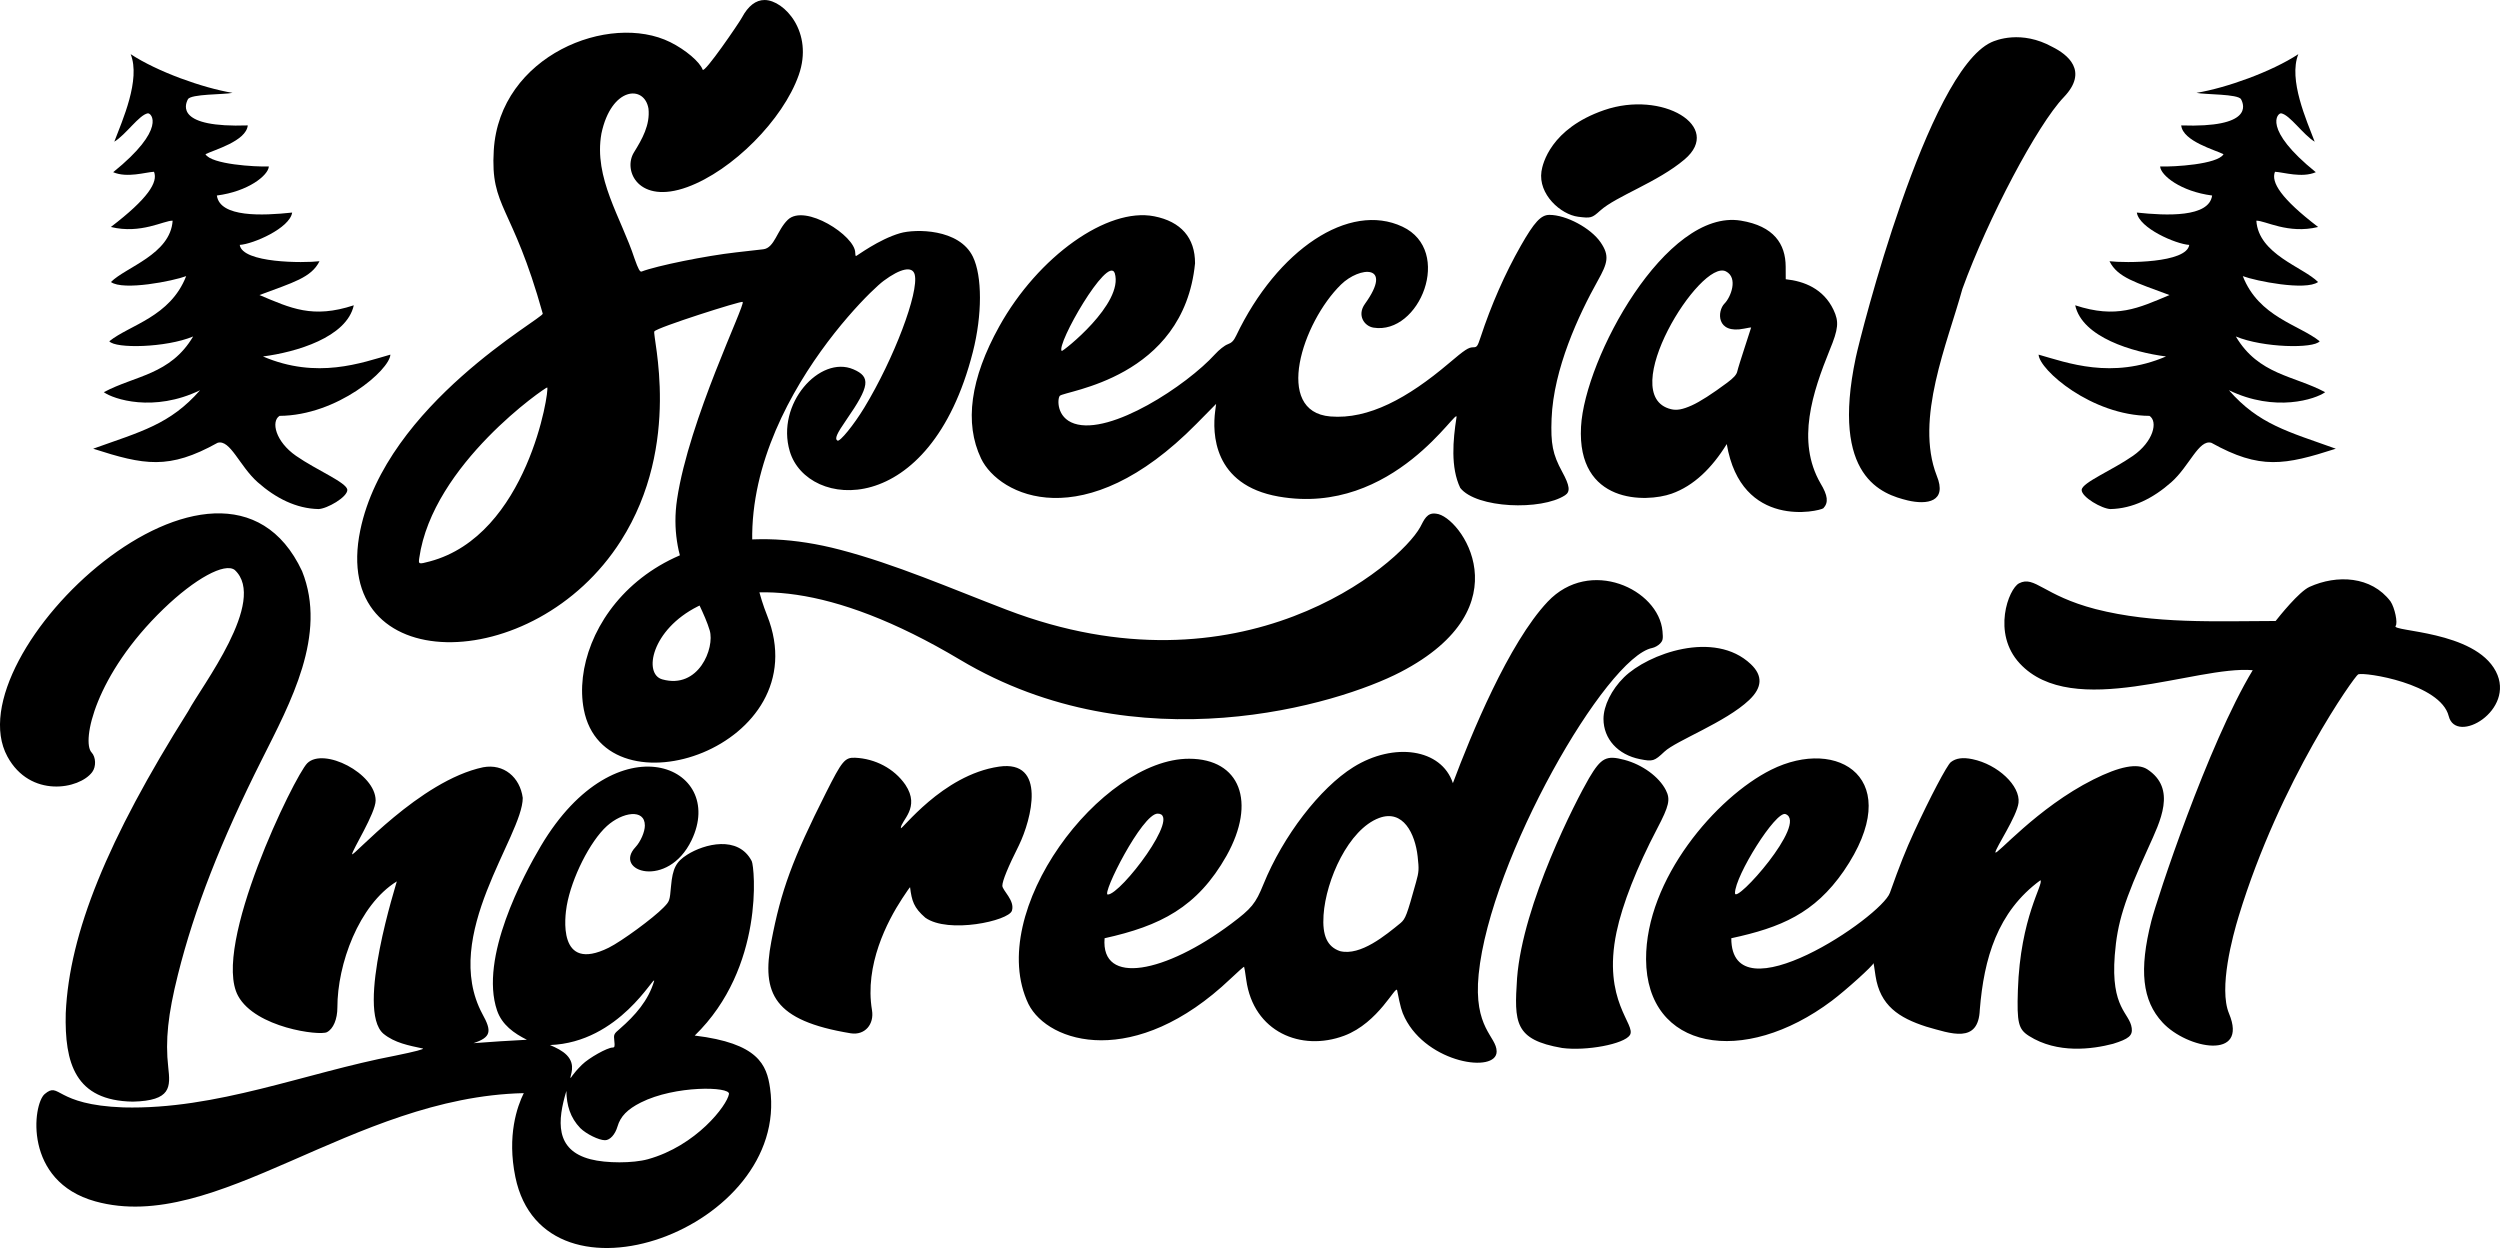
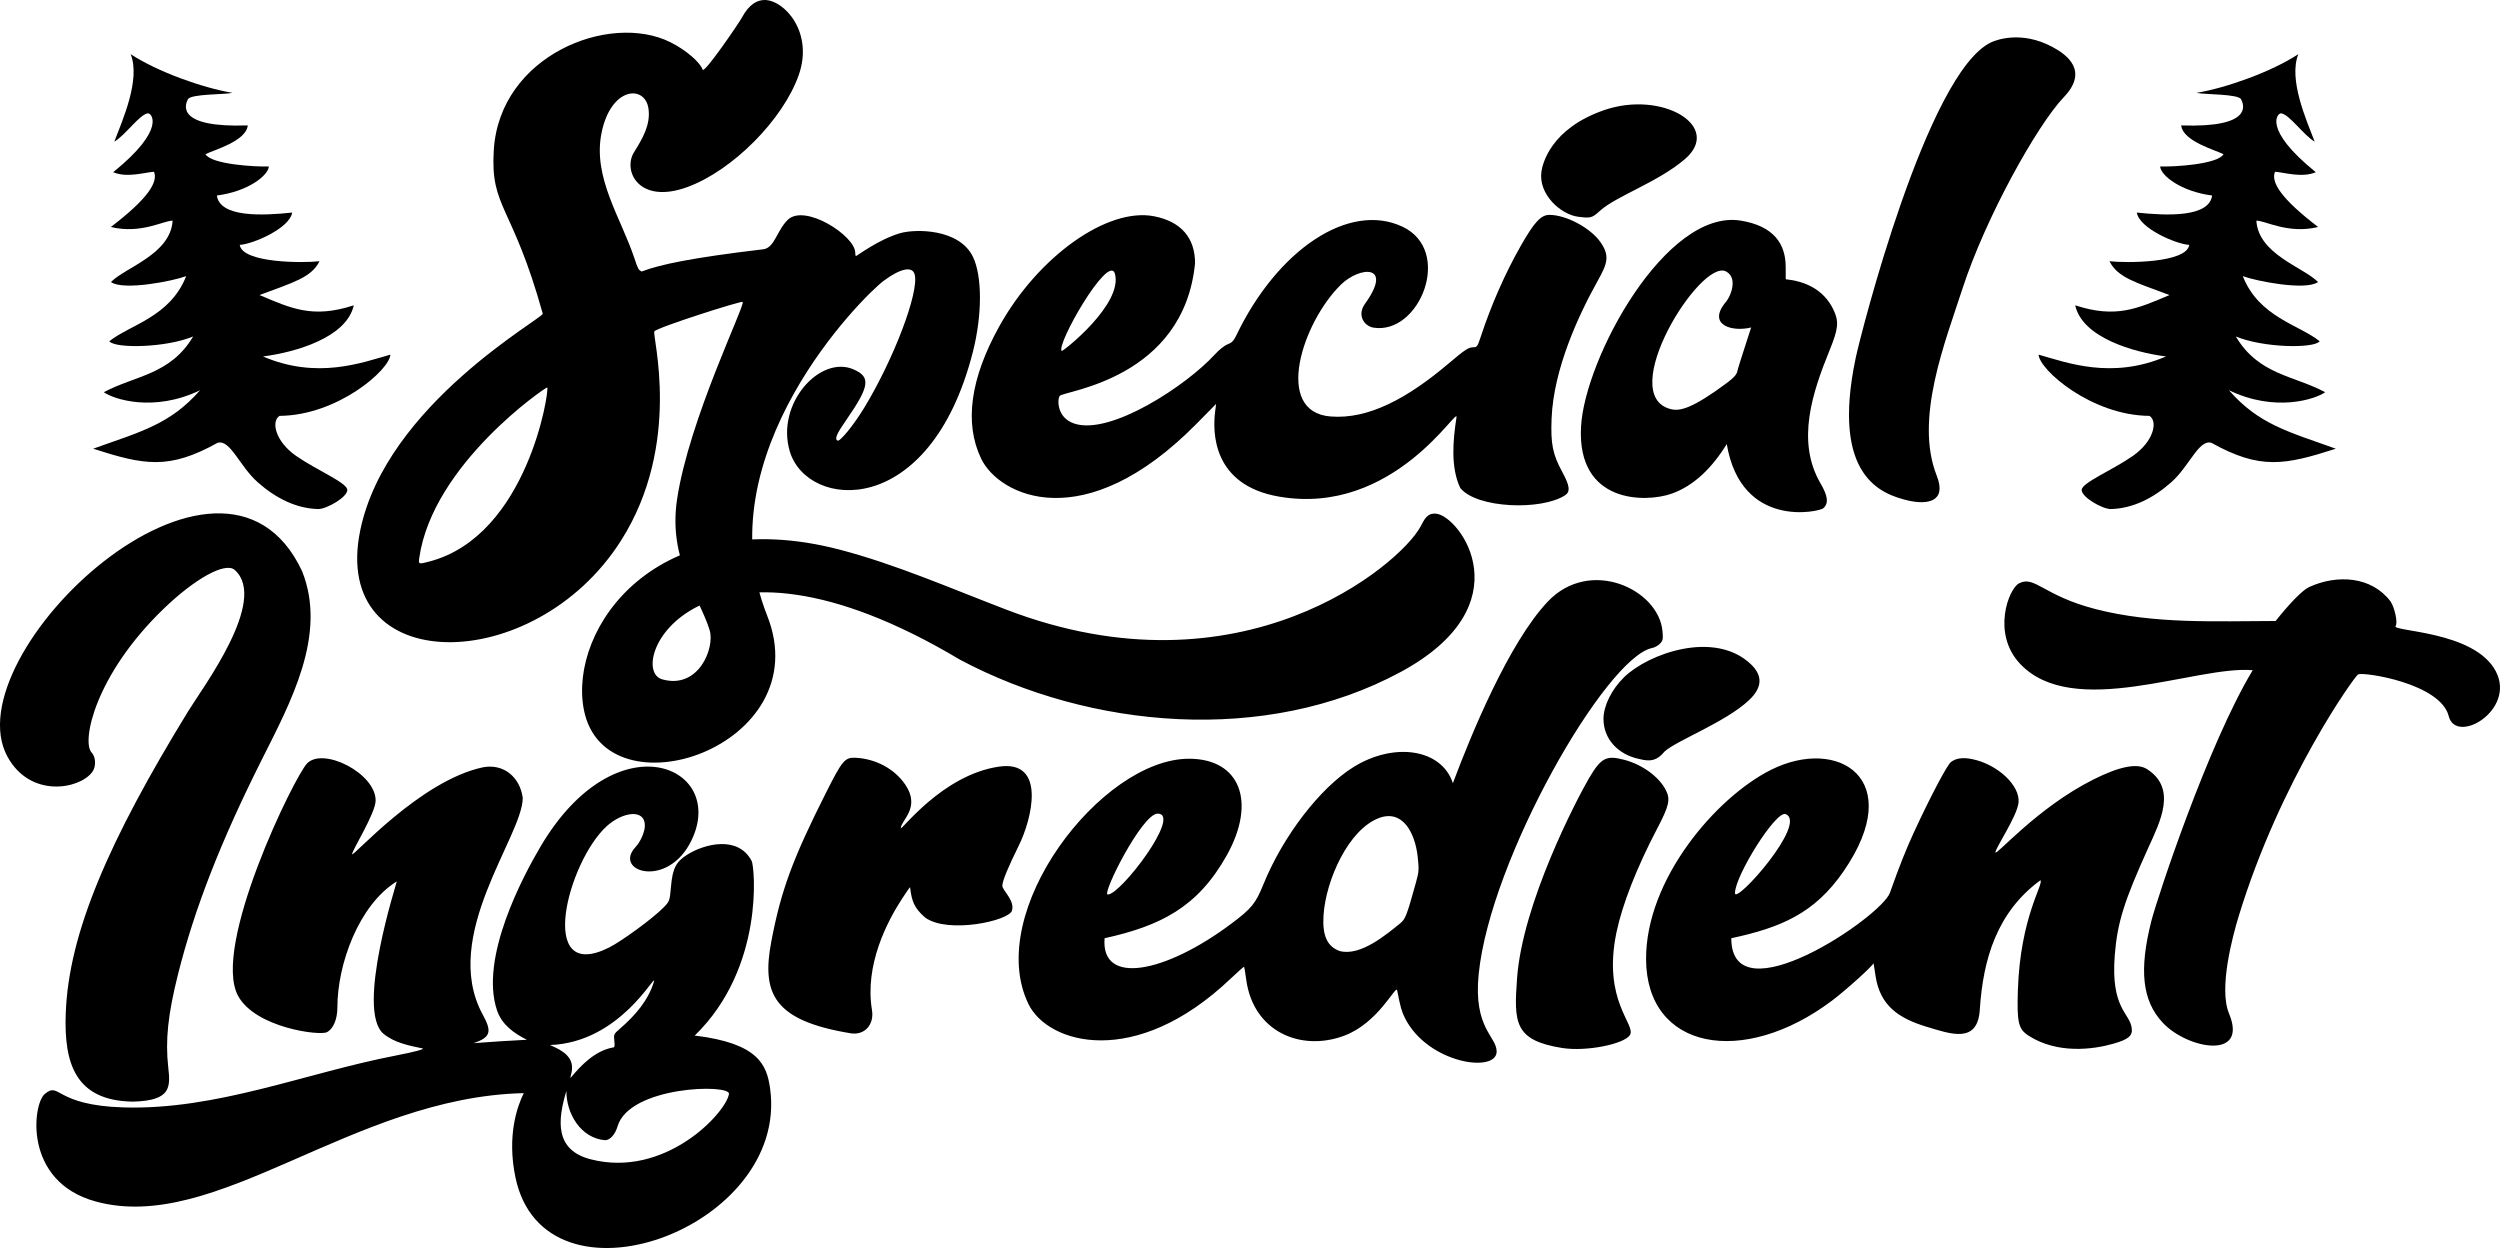
<svg xmlns="http://www.w3.org/2000/svg" width="449.62mm" height="224.455mm" viewBox="0 0 449.62 224.455" version="1.1" id="svg1" xml:space="preserve">
-   <defs id="defs1">
-     <rect x="69.609" y="168.223" width="868.185" height="444.727" id="rect10" />
-   </defs>
+   <defs id="defs1" />
  <g id="layer1" transform="translate(141.4245,24.76123)" style="paint-order:stroke fill markers;stroke-dasharray:none;stroke-width:0;stroke:orangered;fill:currentColor;display:inline;">
    <path style="display:inline;" d="M 245.149,56.911 C 234.746,56.848 225.346,48.645 225.211,45.897 c 5.119,1.449 13.165,4.508 22.919,0.331 -5.954,-0.767 -15.074,-3.434 -16.333,-9.202 7.415,2.439 11.323,0.522 16.96,-1.843 -6.066,-2.274 -9.322,-3.128 -10.795,-6.084 2.859,0.341 13.875,0.361 14.345,-2.935 -2.421,-0.149 -9.003,-3.009 -9.428,-5.816 5.334,0.571 13.002,0.904 13.542,-3.067 -5.632,-0.725 -9.245,-3.615 -9.35,-5.22 2.514,0.078 10.325,-0.376 11.402,-2.208 -1.453,-0.749 -7.327,-2.329 -7.609,-5.179 12.787,0.443 11.353,-3.612 10.759,-4.705 -0.527,-0.972 -6.486,-0.82 -8.019,-1.15 5.384,-0.893 13.506,-3.798 18.32,-6.96 -1.825,4.593 1.503,11.937 2.941,15.743 -2.085,-1.262 -4.462,-4.823 -6.016,-5.1 -0.66,-0.117 -3.454,2.775 6.22,10.587 -2.511,1.076 -5.783,0.006 -7.342,-0.077 -0.76,1.86 1.073,4.824 7.758,9.929 -5.397,1.328 -9.578,-1.191 -11.11,-1.132 0.395,6.066 8.439,8.346 11.099,11.031 -2.227,1.609 -11.212,-0.182 -13.534,-1.061 2.873,7.361 10.141,8.749 13.825,11.714 -1.064,1.348 -10.186,1.179 -15.078,-0.86 4.089,6.912 10.466,7.018 16.067,10.021 -1.711,1.243 -8.969,3.684 -17.314,-0.356 5.389,6.154 10.619,7.432 19.228,10.521 -9.197,2.956 -13.609,3.815 -22.371,-1.059 -2.269,-0.684 -3.952,4.195 -7.217,7.086 -3.265,2.891 -6.95,4.74 -10.927,4.826 -1.52,-0.032 -5.242,-2.152 -5.198,-3.467 0.139,-1.329 5.521,-3.519 9.231,-6.105 3.71,-2.585 4.526,-6.199 2.963,-7.19 z m -336.299,0 c 10.403,-0.063 19.803,-8.267 19.938,-11.015 -5.119,1.449 -13.165,4.508 -22.919,0.331 5.954,-0.767 15.074,-3.434 16.333,-9.202 -7.415,2.439 -11.323,0.522 -16.96,-1.843 6.066,-2.274 9.322,-3.128 10.795,-6.084 -2.859,0.341 -13.875,0.361 -14.345,-2.935 2.421,-0.149 9.003,-3.009 9.428,-5.816 -5.334,0.571 -13.002,0.904 -13.542,-3.067 5.632,-0.725 9.245,-3.615 9.35,-5.22 -2.514,0.078 -10.325,-0.376 -11.402,-2.208 1.453,-0.749 7.327,-2.329 7.609,-5.179 -12.787,0.443 -11.353,-3.612 -10.759,-4.705 0.527,-0.972 6.486,-0.82 8.019,-1.15 -5.384,-0.893 -13.506,-3.798 -18.32,-6.96 1.825,4.593 -1.503,11.937 -2.941,15.743 2.085,-1.262 4.462,-4.823 6.016,-5.1 0.66,-0.117 3.454,2.775 -6.22,10.587 2.511,1.076 5.783,0.006 7.342,-0.077 0.76,1.86 -1.073,4.824 -7.758,9.929 5.397,1.328 9.578,-1.191 11.11,-1.132 -0.395,6.066 -8.439,8.346 -11.099,11.031 2.227,1.609 11.212,-0.182 13.534,-1.061 -2.873,7.361 -10.141,8.749 -13.825,11.714 1.064,1.348 10.186,1.179 15.078,-0.86 -4.089,6.912 -10.466,7.018 -16.067,10.021 1.711,1.243 8.969,3.684 17.314,-0.356 -5.389,6.154 -10.619,7.432 -19.228,10.521 9.197,2.956 13.609,3.815 22.371,-1.059 2.269,-0.684 3.952,4.195 7.217,7.086 3.265,2.891 6.95,4.74 10.927,4.826 1.52,-0.032 5.242,-2.152 5.198,-3.467 -0.139,-1.329 -5.521,-3.519 -9.231,-6.105 -3.71,-2.585 -4.526,-6.199 -2.963,-7.19 z" id="path51" transform="translate(0,-6.879167)" />
-     <path id="path22" style="display:inline;" d="m -43.008,44.918 c 0.431,0.431 -3.496,26.599 -21.131,31.293 -2.006,0.534 -2.043,0.522 -1.882,-0.615 2.388,-16.882 22.865,-30.827 23.013,-30.678 z M 169.13,55.101 c -2.658,4.307 -5.92,7.516 -9.924,8.928 -4.595,1.621 -17.04,1.871 -16.286,-12.047 0.666,-12.293 15.275,-39.269 28.747,-37.062 5.942,0.974 8.039,4.204 8.059,8.255 l 0.011,2.285 c 3.313,0.346 6.784,1.71 8.585,5.488 1.021,2.142 0.898,3.429 -0.694,7.276 -3.036,7.535 -6.025,16.32 -1.65,23.922 1.336,2.213 1.483,3.48 0.521,4.504 -0.722,0.538 -14.769,3.874 -17.368,-11.549 z m -6.283,-6.955 c 1.445,-0.648 3.648,-2.06 6.354,-4.074 1.163,-0.865 1.688,-1.448 1.814,-2.012 0.248,-1.109 2.503,-7.838 2.503,-7.927 0,-0.028 -0.569,0.066 -1.265,0.208 -5.054,1.035 -4.87,-3.171 -3.516,-4.525 1.107,-1.107 2.492,-4.606 0.25,-5.765 -4.574,-2.365 -19.971,22.311 -9.888,24.777 1.042,0.255 2.078,0.066 3.749,-0.682 z M 121.197,62.987 C 119.434,59.305 119.894,54.334 120.519,50.332 121.033,47.728 109.35,68.183 88.552,64.545 76.681,62.469 76.623,53.059 77.12,49.204 l 0.171,-1.323 -3.546,3.595 c -20.206,20.485 -35.504,12.955 -38.723,6.23 -3.046,-6.363 -1.942,-14.389 3.267,-23.765 6.996,-12.593 19.465,-21.456 27.862,-19.804 4.826,0.949 7.362,3.867 7.351,8.459 -2.059,20.792 -23.486,22.916 -24.324,23.833 -0.432,0.472 -0.654,3.9 2.606,4.989 6.517,2.178 20.238,-6.89 25.294,-12.451 0.747,-0.822 1.74,-1.606 2.282,-1.802 0.735,-0.266 1.096,-0.631 1.541,-1.562 7.393,-15.46 20.301,-24.121 29.906,-19.594 9.19,4.331 3.076,19.492 -5.214,18.156 -1.667,-0.269 -3.002,-2.239 -1.535,-4.277 5.209,-7.236 -0.974,-6.734 -4.307,-3.471 -6.965,6.819 -12.179,22.884 -1.904,23.723 6.864,0.561 13.911,-3.305 21.264,-9.532 2.967,-2.513 3.573,-2.91 4.445,-2.911 0.637,-0.001 0.763,-0.176 1.292,-1.787 1.903,-5.8 4.407,-11.494 7.242,-16.47 2.429,-4.264 3.625,-5.556 5.142,-5.556 3.02,0 7.436,2.365 9.199,4.926 1.677,2.435 1.27,3.748 -0.506,6.927 -3.432,6.145 -7.95,15.836 -8.3,24.792 -0.178,4.54 0.198,6.425 1.904,9.556 1.373,2.519 1.504,3.582 0.519,4.227 -4.25,2.784 -15.949,2.365 -18.85,-1.323 z M 59.058,24.355 c -1.285,-3.348 -10.597,12.946 -9.534,14.009 0.155,0.155 11.22,-8.524 9.534,-14.009 z M 201.659,65.237 c -4.51,-1.109 -13.882,-4.092 -9.331,-25.666 0.88,-4.172 12.851,-51.327 24.35,-56.718 0.833,-0.391 5.421,-2.266 11.019,0.827 2.654,1.321 6.589,4.292 2.045,9.04 -4.74,4.953 -13.617,21.741 -18.24,34.493 -2.667,9.721 -8.586,23.364 -4.616,33.557 1.95,4.743 -1.722,5.292 -5.227,4.468 z M 142.413,14.223 c -3.143,-0.399 -7.226,-4.05 -6.608,-8.168 0.204,-1.362 1.657,-7.679 11.255,-11.005 10.473,-3.628 21.462,2.932 14.493,8.851 -4.866,4.133 -12.306,6.606 -15.206,9.232 -1.458,1.32 -1.664,1.377 -3.934,1.089 z m -31.982,81.9 c 22.587,-11.722 10.794,-28.097 6.456,-28.496 -1.691,-0.283 -2.209,1.145 -2.893,2.423 C 110.249,76.806 81.84,101.071 39.613,84.902 29.441,81.007 19.632,76.719 9.656,74.108 -23.29,65.486 -39.212,88.235 -36.43,102.817 -32.696,122.382 5.946,109.599 -3.46,85.931 -14.904,57.134 13.727,28.552 17.495,25.749 c 3.05,-2.268 5.195,-2.7 5.59,-1.126 0.796,3.172 -3.731,15.127 -9.052,23.905 C 12.141,51.649 9.621,54.748 9.191,54.483 8.657,54.153 9.028,53.291 10.808,50.721 14.993,44.68 15.221,43.022 12.056,41.66 6.041,39.073 -1.924,47.856 0.615,56.405 3.736,66.915 25.818,68.864 33.54,38.547 c 1.698,-6.666 1.703,-13.635 0.013,-17.127 -2.462,-5.086 -10.371,-5.034 -13.1,-4.241 -3.871,1.125 -7.785,4.111 -7.933,4.111 -0.072,0 -0.132,-0.267 -0.132,-0.593 0,-3.045 -9.048,-8.878 -12.12,-5.938 -1.944,1.861 -2.387,5.071 -4.417,5.312 -0.582,0.069 -2.785,0.319 -4.895,0.556 -5.402,0.605 -14.27,2.405 -16.984,3.447 -0.303,0.116 -0.602,-0.427 -1.27,-2.307 -2.399,-7.357 -7.399,-14.52 -5.96,-22.525 1.781,-8.404 7.729,-8.803 8.461,-4.469 0.313,2.938 -1.13,5.475 -2.606,7.86 -2.052,3.313 0.854,9.441 9.594,6.251 8.11,-2.96 17.202,-12.101 20.034,-20.141 2.721,-7.727 -2.621,-13.48 -6.127,-13.503 l -10e-7,-2e-6 c -1.58,-0.01 -2.97,1.058 -4.104,3.185 -0.489,0.917 -6.766,10.125 -7.045,9.345 -0.498,-1.39 -3.077,-3.582 -5.816,-4.943 -10.927,-5.431 -30.725,2.362 -31.754,19.44 -0.63,10.46 3.303,9.64 8.809,29.378 0.224,0.791 -28.136,16.289 -32.819,38.957 -5.488,26.561 31.23,26.489 46.875,1.895 11.119,-17.479 5.575,-36.97 6.015,-37.655 0.449,-0.7 15.658,-5.533 15.885,-5.307 0.515,0.515 -9.641,21.119 -11.799,35.495 -1.651,10.996 4.134,17.744 5.87,23.588 0.934,3.143 -1.982,10.64 -8.535,8.803 -6.91,-1.937 6.074,-31.868 53.576,-3.52 31.911,19.044 68.058,7.99 79.173,2.222 z m -154.58,31.265 c -3.138,5.29 -11.1,20.125 -7.878,29.593 0.888,2.579 3.045,4.101 5.362,5.256 -3.205,0.169 -6.408,0.362 -9.607,0.615 3.185,-1.062 3.341,-2.133 1.597,-5.265 -7.532,-14.104 7.266,-31.967 7.266,-38.85 -0.495,-3.726 -3.426,-6.194 -7.12,-5.509 -11.387,2.395 -23.571,16.351 -23.571,15.635 0,-0.707 4.233,-7.389 4.233,-9.66 0,-4.87 -9.36,-9.632 -12.305,-6.691 -2.251,2.248 -17.278,32.985 -12.427,41.846 3.134,5.725 14.656,7.196 15.973,6.515 1.147,-0.593 1.88,-2.33 1.88,-4.455 -0.01,-7.726 3.829,-18.428 10.687,-22.664 0.053,0.053 -7.444,23.14 -2.396,27.407 2.018,1.649 4.584,2.117 7.054,2.645 0.419,0.092 -1.374,0.561 -4.895,1.282 -16.286,3.111 -32.131,9.749 -48.933,9.316 -12.476,-0.446 -11.383,-4.738 -14.155,-2.405 -2.164,1.821 -3.882,15.714 9.113,19.308 21.725,6.01 46.152,-18.779 77.045,-19.469 -1.182,2.39 -3.04,7.646 -1.512,15.081 5.206,25.328 49.392,9.296 45.806,-15.973 -0.6,-4.226 -2.125,-8.082 -13.547,-9.463 12.602,-12.234 10.767,-30.378 10.251,-31.375 -2.427,-4.694 -8.553,-3.09 -11.601,-1.157 -2.016,1.279 -2.626,2.462 -2.911,5.65 -0.241,2.698 -0.246,2.712 -1.351,3.854 -1.834,1.896 -7.542,6.08 -9.86,7.229 -9.31,4.613 -7.853,-5.78 -7.547,-7.54 0.873,-5.013 4.198,-11.611 7.231,-14.352 2.765,-2.498 6.819,-3.179 6.819,-0.079 0,1.128 -0.77,2.903 -1.679,3.873 -4.122,4.394 5.807,7.613 10.071,-1.219 6.428,-13.316 -13.447,-21.983 -27.092,1.02 z m 20.371,24.277 c -1.044,3.534 -3.434,6.216 -6.152,8.584 -1.102,0.941 -1.142,1.026 -1.011,2.183 0.113,0.998 0.061,1.204 -0.302,1.204 -0.946,0 -4.273,1.865 -5.51,3.089 -1.805,1.786 -2.004,2.484 -2.059,2.374 -0.153,-0.312 1.07,-2.306 -0.677,-4.097 -0.773,-0.792 -1.912,-1.342 -3.025,-1.814 12.516,-0.455 18.862,-12.792 18.736,-11.523 z m 13.459,20.323 c -0.336,2.053 -5.897,9.333 -14.595,11.738 v 5.2e-4 c -2.668,0.737 -7.49,0.74 -10.293,0.006 -6.471,-1.663 -5.951,-6.989 -4.356,-12.292 0.041,2.567 0.682,4.792 2.499,6.682 1.083,1.07 3.348,2.182 4.446,2.182 0.898,0 1.83,-1.023 2.251,-2.472 0.526,-1.808 1.773,-3.09 4.191,-4.308 6.178,-3.111 16.078,-2.886 15.857,-1.537 z M -129.599,157.418 c 0.654,-14.374 7.448,-31.111 22.042,-54.304 2.317,-4.386 14.316,-19.842 8.35,-25.368 -1.803,-1.369 -7.162,1.557 -12.791,6.984 -12.348,11.905 -14.779,23.894 -12.96,25.83 0.789,0.84 0.849,2.546 0.124,3.527 -2.295,3.105 -11.16,4.745 -15.254,-2.778 -9.966,-18.31 38.55,-64.207 52.992,-33.347 4.591,11.453 -2.132,23.692 -7.2,33.815 -7.41,14.73 -12.168,26.916 -15.132,38.761 -1.796,7.176 -2.279,11.787 -1.741,16.617 0.398,3.569 0.591,6.043 -6.348,6.211 -10.409,-0.157 -12.309,-6.922 -12.083,-15.949 z m 240.831,0.874 c -0.575,-1.153 -0.797,-1.947 -1.381,-4.938 -0.215,-1.1 -3.305,5.829 -9.527,8.157 -7.748,2.899 -16.324,-0.676 -17.612,-10.045 -0.17,-1.237 -0.343,-2.295 -0.385,-2.352 -0.042,-0.057 -1.139,0.909 -2.439,2.147 -17.149,16.319 -32.769,11.695 -36.353,4.54 -7.928,-16.613 13.104,-44.14 28.913,-44.105 9.156,0.02 12.142,7.748 6.716,17.451 -5.26,9.306 -11.943,12.619 -21.93,14.832 -0.719,8.623 10.94,6.255 22.754,-2.591 3.698,-2.769 4.397,-3.624 5.817,-7.12 3.523,-8.669 10.164,-17.317 16.176,-21.064 7.265,-4.528 15.836,-3.346 17.893,2.887 3.258,-8.7 10.032,-25.199 17.044,-32.632 7.61,-8.067 19.971,-2.235 20.653,5.295 0.128,1.414 0.074,1.688 -0.439,2.235 -0.322,0.343 -0.955,0.697 -1.408,0.788 -8.301,1.66 -29.134,37.878 -31.212,58.666 -0.977,9.774 3.232,11.165 3.232,13.909 0,3.964 -12.417,2.16 -16.513,-6.059 z m -0.752,-17.059 c 0.877,-0.763 1.114,-1.391 2.764,-7.323 0.528,-1.899 0.553,-2.299 0.292,-4.65 -0.45,-4.058 -2.596,-8.53 -6.943,-6.904 -5.465,2.044 -9.556,11.108 -9.982,17.468 -0.247,3.687 0.665,5.684 2.955,6.471 3.704,0.926 8.263,-2.903 10.913,-5.062 z m -43.706,-19.665 c -2.797,0 -10.1,14.552 -8.969,14.552 2.351,0 13.403,-14.552 8.969,-14.552 z m 72.745,42.149 c -8.618,-1.49 -8.622,-4.582 -8.103,-12.548 1.039,-13.448 10.635,-32.011 12.95,-35.988 2.183,-3.679 3.099,-4.152 6.363,-3.283 3.234,0.861 6.223,3.045 7.444,5.439 0.855,1.677 0.599,2.811 -1.566,6.94 -3.642,6.944 -6.252,13.589 -7.301,18.59 -2.615,12.47 3.619,16.673 2.394,18.543 -1.052,1.606 -7.814,2.886 -12.181,2.307 z m 83.956,-2.171 c -1.899,-1.204 -2.179,-2.362 -1.989,-8.208 0.429,-13.207 4.704,-19.138 4.054,-19.788 -7.769,5.69 -10.159,14.107 -10.903,23.294 -0.239,6.175 -5.178,4.288 -9.634,3.033 -4.94,-1.589 -8.298,-3.798 -9.117,-9.123 -0.195,-1.427 -0.366,-2.452 -0.381,-2.277 -0.035,0.412 -4.944,4.843 -7.465,6.738 -15.927,11.976 -33.346,8.891 -33.422,-7.453 -0.067,-14.401 12.622,-29.151 22.481,-34.077 12.08,-6.036 24.417,1.64 13.062,18.219 -5.269,7.604 -11.272,10.144 -20.215,12.074 -0.003,14.432 26.987,-3.838 28.527,-8.171 1.758,-4.944 2.866,-7.733 4.341,-10.931 2.867,-6.217 5.924,-12.024 6.615,-12.568 0.919,-0.723 2.155,-0.893 3.885,-0.534 4.574,0.95 8.633,4.791 8.289,7.844 -0.273,2.42 -4.138,8.144 -4.158,8.906 -0.022,0.83 7.498,-8.028 17.631,-13.098 4.723,-2.363 7.854,-2.966 9.648,-1.856 5.416,3.503 2.319,9.46 0.259,14.048 -4.385,9.618 -5.614,13.547 -6.071,19.406 -0.751,9.63 2.685,10.349 3.05,13.107 0.18,1.359 -0.521,1.951 -3.357,2.834 -3.703,0.971 -10,1.835 -15.131,-1.419 z m -43.768,-39.893 c -1.75,-0.672 -9.099,11.11 -9.099,14.211 0,2.15 13.207,-12.635 9.099,-14.211 z m 67.796,37.477 c -3.648,-3.94 -4.251,-9.407 -2.012,-18.247 0.974,-3.845 10.118,-31.666 18.232,-45.111 -10.2,-0.888 -32.37,9.077 -41.908,-1.224 -5.032,-5.435 -1.998,-13.427 -0.117,-14.4 2.825,-1.461 4.338,2.181 13.763,4.636 10.561,2.701 21.567,2.159 32.381,2.139 0.646,-0.819 4.199,-5.274 6.085,-6.131 4.953,-2.249 11.125,-1.94 14.571,2.595 0.776,1.151 1.351,3.911 0.923,4.427 -0.855,1.03 14.205,0.824 18.028,8.17 3.639,6.993 -7.159,13.282 -8.477,8.048 -1.476,-5.862 -15.127,-7.959 -16.282,-7.516 -0.572,0.219 -14.043,19.055 -21.499,43.534 -1.077,3.537 -3.621,12.946 -1.73,17.472 3.529,8.448 -7.528,6.394 -11.96,1.608 z m -235.91,1.949 c -13.916,-2.283 -16.076,-7.158 -14.299,-16.513 1.741,-9.166 3.81,-14.796 9.821,-26.728 2.883,-5.723 3.387,-6.407 5.272,-6.32 3.56,0.163 6.986,1.911 9.018,4.855 2.774,4.154 -0.816,6.432 -0.816,7.787 0,0.634 7.421,-9.562 17.662,-11.046 8.613,-1.248 5.837,9.494 3.58,14.143 -1.968,3.921 -2.986,6.403 -2.986,7.281 0,0.834 2.3,2.665 1.721,4.49 -0.579,1.824 -11.44,4.199 -15.578,1.255 -2.074,-1.796 -2.439,-3.034 -2.738,-5.486 -0.046,0 -0.688,0.923 -1.426,2.051 -2.693,4.116 -6.778,11.955 -5.422,20.079 0.419,2.512 -1.267,4.544 -3.809,4.152 z m 141.924,-49.308 c -3.964,-0.786 -6.557,-3.648 -6.557,-7.239 0,-2.344 1.448,-5.278 3.693,-7.485 4.317,-4.243 16.261,-8.565 22.804,-2.358 2.181,2.069 2.08,4.198 -0.306,6.454 -4.238,4.008 -13.136,7.305 -15.227,9.277 -1.834,1.729 -2.096,1.81 -4.408,1.351 z" />
+     <path id="path22" style="display:inline" d="m -43.008,44.918 c 0.431,0.431 -3.496,26.599 -21.131,31.293 -2.006,0.534 -2.043,0.522 -1.882,-0.615 2.388,-16.882 22.865,-30.827 23.013,-30.678 z M 169.13,55.101 c -2.658,4.307 -5.92,7.516 -9.924,8.928 -4.595,1.621 -17.04,1.871 -16.286,-12.047 0.666,-12.293 15.275,-39.269 28.747,-37.062 5.942,0.974 8.039,4.204 8.059,8.255 l 0.011,2.285 c 3.313,0.346 6.784,1.71 8.585,5.488 1.021,2.142 0.875,3.419 -0.694,7.276 -3.06,7.525 -6.062,16.341 -1.65,23.922 1.3,2.234 1.551,3.549 0.521,4.504 -0.66,0.612 -14.769,3.874 -17.368,-11.549 z m 0.071,-11.029 c 1.163,-0.865 1.688,-1.448 1.814,-2.012 0.248,-1.109 2.503,-7.838 2.503,-7.927 -3.294,0.827 -7.796,-0.343 -4.781,-4.316 1.107,-1.107 2.492,-4.606 0.25,-5.765 -4.574,-2.365 -19.971,22.311 -9.888,24.777 1.615,0.395 3.862,-0.112 10.103,-4.757 z M 121.197,62.987 C 119.434,59.305 119.894,54.334 120.519,50.332 121.033,47.728 109.35,68.183 88.552,64.545 76.681,62.469 76.623,53.059 77.12,49.204 l 0.171,-1.323 -3.546,3.595 c -20.206,20.485 -35.504,12.955 -38.723,6.23 -3.046,-6.363 -1.942,-14.389 3.267,-23.765 6.996,-12.593 19.465,-21.456 27.862,-19.804 4.826,0.949 7.362,3.867 7.351,8.459 -2.059,20.792 -23.486,22.916 -24.324,23.833 -0.432,0.472 -0.654,3.9 2.606,4.989 6.517,2.178 20.238,-6.89 25.294,-12.451 0.747,-0.822 1.74,-1.606 2.282,-1.802 0.735,-0.266 1.096,-0.631 1.541,-1.562 7.393,-15.46 20.301,-24.121 29.906,-19.594 9.19,4.331 3.076,19.492 -5.214,18.156 -1.667,-0.269 -3.002,-2.239 -1.535,-4.277 5.209,-7.236 -0.974,-6.734 -4.307,-3.471 -6.965,6.819 -12.179,22.884 -1.904,23.723 6.864,0.561 13.911,-3.305 21.264,-9.532 2.967,-2.513 3.573,-2.91 4.445,-2.911 0.637,-0.001 0.763,-0.176 1.292,-1.787 1.903,-5.8 4.407,-11.494 7.242,-16.47 2.429,-4.264 3.625,-5.556 5.142,-5.556 3.02,0 7.436,2.365 9.199,4.926 1.677,2.435 1.27,3.748 -0.506,6.927 -3.432,6.145 -7.95,15.836 -8.3,24.792 -0.178,4.54 0.198,6.425 1.904,9.556 1.373,2.519 1.504,3.582 0.519,4.227 -4.25,2.784 -15.949,2.365 -18.85,-1.323 z M 59.058,24.355 c -1.285,-3.348 -10.597,12.946 -9.534,14.009 0.155,0.155 11.22,-8.524 9.534,-14.009 z M 201.659,65.237 c -4.51,-1.109 -13.882,-4.092 -9.331,-25.666 0.88,-4.172 12.851,-51.327 24.35,-56.718 0.833,-0.391 5.38,-2.19 11.019,0.827 2.614,1.398 6.589,4.292 2.045,9.04 -4.74,4.953 -14.054,21.591 -18.24,34.493 -3.11,9.588 -8.646,23.387 -4.616,33.557 1.889,4.767 -1.722,5.292 -5.227,4.468 z M 142.413,14.223 c -3.143,-0.399 -7.226,-4.05 -6.608,-8.168 0.204,-1.362 1.657,-7.679 11.255,-11.005 10.473,-3.628 21.462,2.932 14.493,8.851 -4.866,4.133 -12.306,6.606 -15.206,9.232 -1.458,1.32 -1.664,1.377 -3.934,1.089 z m -31.982,81.9 c 22.399,-12.077 10.785,-28.007 6.456,-28.496 -1.704,-0.193 -2.193,1.154 -2.893,2.423 C 110.265,76.815 81.84,101.071 39.613,84.902 29.441,81.007 19.632,76.719 9.656,74.108 -23.29,65.486 -39.212,88.235 -36.43,102.817 -32.696,122.382 5.946,109.599 -3.46,85.931 -14.904,57.134 13.727,28.552 17.495,25.749 c 3.05,-2.268 5.195,-2.7 5.59,-1.126 0.796,3.172 -3.731,15.127 -9.052,23.905 C 12.141,51.649 9.621,54.748 9.191,54.483 8.657,54.153 9.028,53.291 10.808,50.721 14.993,44.68 15.221,43.022 12.056,41.66 6.041,39.073 -1.924,47.856 0.615,56.405 3.736,66.915 25.818,68.864 33.54,38.547 c 1.698,-6.666 1.703,-13.635 0.013,-17.127 -2.462,-5.086 -10.371,-5.034 -13.1,-4.241 -3.871,1.125 -7.785,4.111 -7.933,4.111 -0.072,0 -0.132,-0.267 -0.132,-0.593 0,-3.045 -9.048,-8.878 -12.12,-5.938 -1.944,1.861 -2.387,5.071 -4.417,5.312 -12.97,1.538 -18.614,2.749 -21.879,4.002 -0.583,-0.316 -0.641,-0.414 -1.27,-2.307 -2.438,-7.345 -7.526,-14.544 -5.96,-22.525 1.654,-8.43 7.835,-8.82 8.461,-4.469 0.421,2.925 -1.129,5.475 -2.606,7.86 -2.051,3.313 0.854,9.441 9.594,6.251 8.11,-2.96 17.202,-12.101 20.034,-20.141 2.721,-7.727 -2.621,-13.502 -6.127,-13.503 -1.337,-2.35e-4 -2.81,0.758 -4.104,3.185 -0.489,0.917 -6.766,10.125 -7.045,9.345 -0.498,-1.39 -3.077,-3.582 -5.816,-4.943 -10.927,-5.431 -30.725,2.362 -31.754,19.44 -0.63,10.46 3.303,9.64 8.809,29.378 0.224,0.791 -28.136,16.289 -32.819,38.957 -5.488,26.561 31.23,26.489 46.875,1.895 11.119,-17.479 5.575,-36.97 6.015,-37.655 0.449,-0.7 15.658,-5.533 15.885,-5.307 0.515,0.515 -9.641,21.119 -11.799,35.495 -1.651,10.996 4.134,17.744 5.87,23.588 0.934,3.143 -1.982,10.64 -8.535,8.803 -6.91,-1.937 6.074,-31.868 53.576,-3.52 23.399,12.429 54.918,15.299 79.173,2.222 z m -154.58,31.265 c -3.138,5.29 -11.1,20.125 -7.878,29.593 0.888,2.579 3.045,4.101 5.362,5.256 -3.205,0.169 -6.408,0.362 -9.607,0.615 3.185,-1.062 3.341,-2.133 1.597,-5.265 -7.532,-14.104 7.266,-31.967 7.266,-38.85 -0.495,-3.726 -3.426,-6.194 -7.12,-5.509 -11.387,2.395 -23.571,16.351 -23.571,15.635 0,-0.707 4.233,-7.389 4.233,-9.66 0,-4.87 -9.36,-9.632 -12.305,-6.691 -2.251,2.248 -17.278,32.985 -12.427,41.846 3.134,5.725 14.656,7.196 15.973,6.515 1.147,-0.593 1.882,-2.33 1.88,-4.455 -0.008,-7.726 3.829,-18.428 10.687,-22.664 0.053,0.053 -7.444,23.14 -2.396,27.407 2.018,1.649 4.584,2.117 7.054,2.645 0.419,0.092 -1.366,0.6 -4.895,1.282 -16.279,3.149 -32.133,9.82 -48.933,9.316 -12.479,-0.375 -11.383,-4.738 -14.155,-2.405 -2.164,1.821 -3.882,15.714 9.113,19.308 21.725,6.01 46.152,-18.779 77.045,-19.469 -1.182,2.39 -3.041,7.646 -1.512,15.081 5.206,25.328 49.392,9.296 45.806,-15.973 -0.6,-4.226 -2.125,-8.082 -13.547,-9.463 12.602,-12.234 10.767,-30.378 10.251,-31.375 -2.427,-4.694 -8.553,-3.09 -11.601,-1.157 -2.016,1.279 -2.626,2.462 -2.911,5.65 -0.241,2.698 -0.246,2.712 -1.351,3.854 -1.834,1.896 -7.542,6.08 -9.86,7.229 -13.106,6.494 -7.357,-15.531 -0.316,-21.892 2.765,-2.498 6.819,-3.179 6.819,-0.079 0,1.128 -0.77,2.903 -1.679,3.873 -4.122,4.394 5.807,7.613 10.071,-1.219 6.428,-13.316 -13.447,-21.983 -27.092,1.02 z m 20.371,24.277 c -1.044,3.534 -3.434,6.216 -6.152,8.584 -1.102,0.941 -1.142,1.026 -1.011,2.183 0.113,0.998 0.061,1.204 -0.302,1.204 -3.194,0.621 -5.603,3.108 -7.569,5.463 -0.153,-0.312 1.07,-2.306 -0.677,-4.097 -0.773,-0.792 -1.912,-1.342 -3.025,-1.814 12.516,-0.455 18.862,-12.792 18.736,-11.523 z m 13.459,20.323 c -0.564,3.442 -11.519,15.2 -24.888,11.745 -6.468,-1.672 -5.951,-6.989 -4.356,-12.292 -0.012,4.054 2.548,8.472 6.945,8.864 0.898,0 1.83,-1.023 2.251,-2.472 2.123,-7.303 20.351,-7.695 20.048,-5.844 z M -129.599,157.418 c 0.541,-14.379 7.718,-30.944 22.042,-54.304 2.593,-4.229 14.432,-19.97 8.35,-25.368 -1.693,-1.503 -7.162,1.557 -12.791,6.984 -12.348,11.905 -14.779,23.894 -12.96,25.83 0.789,0.84 0.849,2.546 0.124,3.527 -2.295,3.105 -11.16,4.745 -15.254,-2.778 -9.966,-18.31 38.55,-64.207 52.992,-33.347 4.591,11.453 -2.132,23.692 -7.2,33.815 -7.41,14.73 -12.168,26.916 -15.132,38.761 -1.796,7.176 -2.279,11.787 -1.741,16.617 0.398,3.569 0.591,6.043 -6.348,6.211 -10.409,-0.157 -12.422,-6.925 -12.083,-15.949 z m 240.831,0.874 c -0.575,-1.153 -0.797,-1.947 -1.381,-4.938 -0.215,-1.1 -3.305,5.829 -9.527,8.157 -7.748,2.899 -16.324,-0.676 -17.612,-10.045 -0.17,-1.237 -0.343,-2.295 -0.385,-2.352 -0.042,-0.057 -1.139,0.909 -2.439,2.147 -17.149,16.319 -32.865,11.742 -36.353,4.54 -8.024,-16.567 13.104,-44.139 28.913,-44.105 9.156,0.02 12.164,7.76 6.716,17.451 -5.238,9.318 -11.943,12.619 -21.93,14.832 -0.719,8.623 10.94,6.255 22.754,-2.591 3.698,-2.769 4.397,-3.624 5.817,-7.12 3.523,-8.669 10.164,-17.317 16.176,-21.064 7.265,-4.528 15.836,-3.346 17.893,2.887 3.258,-8.7 10.032,-25.199 17.044,-32.632 7.61,-8.067 19.971,-2.235 20.653,5.295 0.128,1.414 0.074,1.688 -0.439,2.235 -0.322,0.343 -0.955,0.697 -1.408,0.788 -8.301,1.66 -29.134,37.878 -31.212,58.666 -0.977,9.774 3.232,11.165 3.232,13.909 0,3.964 -12.417,2.16 -16.513,-6.059 z m -0.752,-17.059 c 0.877,-0.763 1.114,-1.391 2.764,-7.323 0.528,-1.899 0.553,-2.299 0.292,-4.65 -0.45,-4.058 -2.596,-8.53 -6.943,-6.904 -5.465,2.044 -9.556,11.108 -9.982,17.468 -0.247,3.687 0.665,5.684 2.955,6.471 3.704,0.926 8.263,-2.903 10.913,-5.062 z m -43.706,-19.665 c -2.797,0 -10.1,14.552 -8.969,14.552 2.351,0 13.403,-14.552 8.969,-14.552 z m 72.745,42.149 c -8.637,-1.376 -8.682,-4.586 -8.103,-12.548 0.979,-13.452 10.635,-32.011 12.95,-35.988 2.183,-3.679 3.099,-4.152 6.363,-3.283 3.234,0.861 6.223,3.045 7.444,5.439 0.855,1.677 0.599,2.811 -1.566,6.94 -3.642,6.944 -6.252,13.589 -7.301,18.59 -2.615,12.47 3.619,16.673 2.394,18.543 -1.052,1.606 -7.83,3 -12.181,2.307 z m 83.956,-2.171 c -1.899,-1.204 -2.179,-2.362 -1.989,-8.208 0.429,-13.207 4.704,-19.138 4.054,-19.788 -7.769,5.69 -10.315,14.096 -10.903,23.294 -0.394,6.167 -5.203,4.374 -9.634,3.033 -4.966,-1.503 -8.317,-3.795 -9.117,-9.123 -0.214,-1.425 -0.366,-2.452 -0.381,-2.277 -0.035,0.412 -4.944,4.843 -7.465,6.738 -15.927,11.976 -33.346,8.891 -33.422,-7.453 -0.067,-14.401 12.622,-29.151 22.481,-34.077 12.08,-6.036 24.445,1.659 13.062,18.219 -5.241,7.624 -11.272,10.144 -20.215,12.074 -0.003,14.432 26.987,-3.838 28.527,-8.171 1.758,-4.944 2.866,-7.733 4.341,-10.931 2.867,-6.217 5.924,-12.024 6.615,-12.568 0.919,-0.723 2.155,-0.893 3.885,-0.534 4.574,0.95 8.633,4.791 8.289,7.844 -0.273,2.42 -4.138,8.144 -4.158,8.906 -0.022,0.83 7.498,-8.028 17.631,-13.098 4.723,-2.363 7.871,-2.993 9.648,-1.856 5.433,3.475 2.337,9.468 0.259,14.048 -4.367,9.627 -5.614,13.547 -6.071,19.406 -0.751,9.63 2.685,10.349 3.05,13.107 0.18,1.359 -0.499,2.024 -3.357,2.834 -3.683,1.044 -10,1.835 -15.131,-1.419 z m -43.768,-39.893 c -1.75,-0.672 -9.099,11.11 -9.099,14.211 0,2.15 13.207,-12.635 9.099,-14.211 z m 67.796,37.477 c -3.648,-3.94 -4.251,-9.407 -2.012,-18.247 0.974,-3.845 10.118,-31.666 18.232,-45.111 -10.2,-0.888 -32.37,9.077 -41.908,-1.224 -5.032,-5.435 -1.998,-13.427 -0.117,-14.4 2.825,-1.461 4.332,2.203 13.763,4.636 10.556,2.723 21.567,2.159 32.381,2.139 0.646,-0.819 4.199,-5.274 6.085,-6.131 4.953,-2.249 11.125,-1.94 14.571,2.595 0.776,1.151 1.351,3.911 0.923,4.427 -0.855,1.03 14.205,0.824 18.028,8.17 3.639,6.993 -7.159,13.282 -8.477,8.048 -1.476,-5.862 -15.127,-7.959 -16.282,-7.516 -0.572,0.219 -14.043,19.055 -21.499,43.534 -1.077,3.537 -3.621,12.946 -1.73,17.472 3.529,8.448 -7.528,6.394 -11.96,1.608 z m -235.91,1.949 c -13.916,-2.283 -16.076,-7.158 -14.299,-16.513 1.741,-9.166 3.81,-14.796 9.821,-26.728 2.883,-5.723 3.387,-6.407 5.272,-6.32 3.56,0.163 7.013,1.893 9.018,4.855 2.801,4.136 -0.816,6.432 -0.816,7.787 0,0.634 7.421,-9.562 17.662,-11.046 8.613,-1.248 5.865,9.508 3.58,14.143 -1.94,3.935 -2.986,6.403 -2.986,7.281 0,0.834 2.3,2.665 1.721,4.49 -0.579,1.824 -11.44,4.199 -15.578,1.255 -2.074,-1.796 -2.439,-3.034 -2.738,-5.486 -0.046,0 -0.688,0.923 -1.426,2.051 -2.693,4.116 -6.778,11.955 -5.422,20.079 0.419,2.512 -1.267,4.544 -3.809,4.152 z m 141.924,-49.308 c -3.964,-0.786 -6.557,-3.648 -6.557,-7.239 0,-2.344 1.448,-5.278 3.693,-7.485 4.317,-4.243 16.261,-8.565 22.804,-2.358 2.181,2.069 2.08,4.198 -0.306,6.454 -4.238,4.008 -13.136,7.305 -15.227,9.277 -1.312,1.606 -2.493,1.83 -4.408,1.351 z" />
  </g>
</svg>
